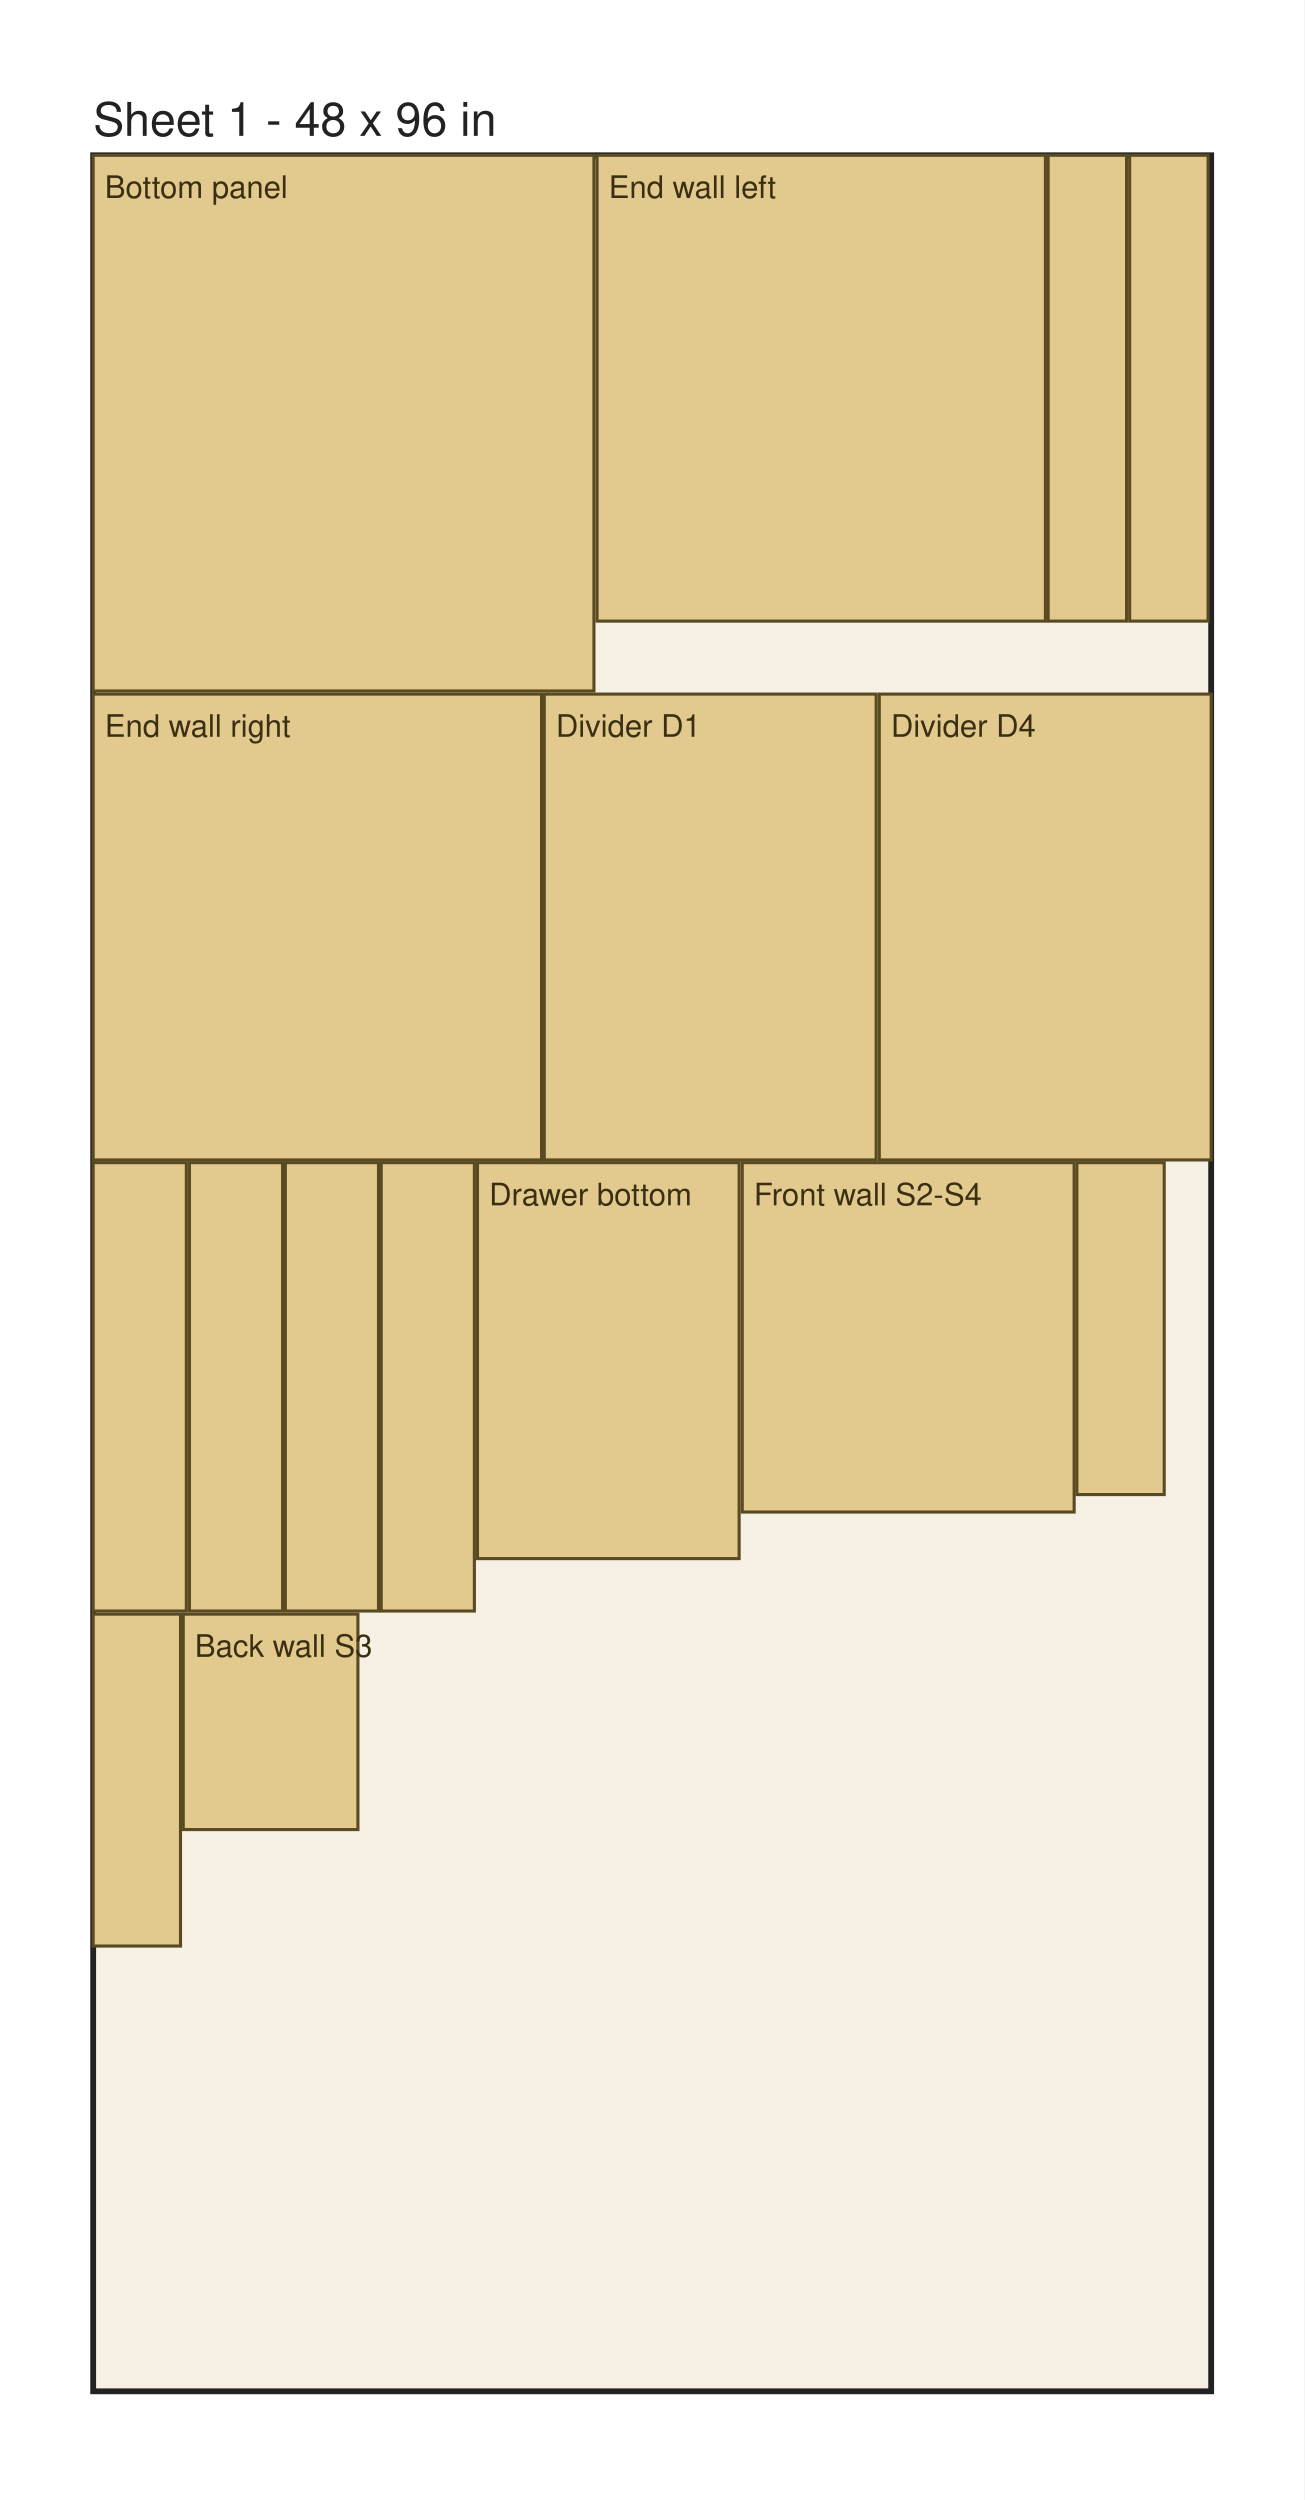
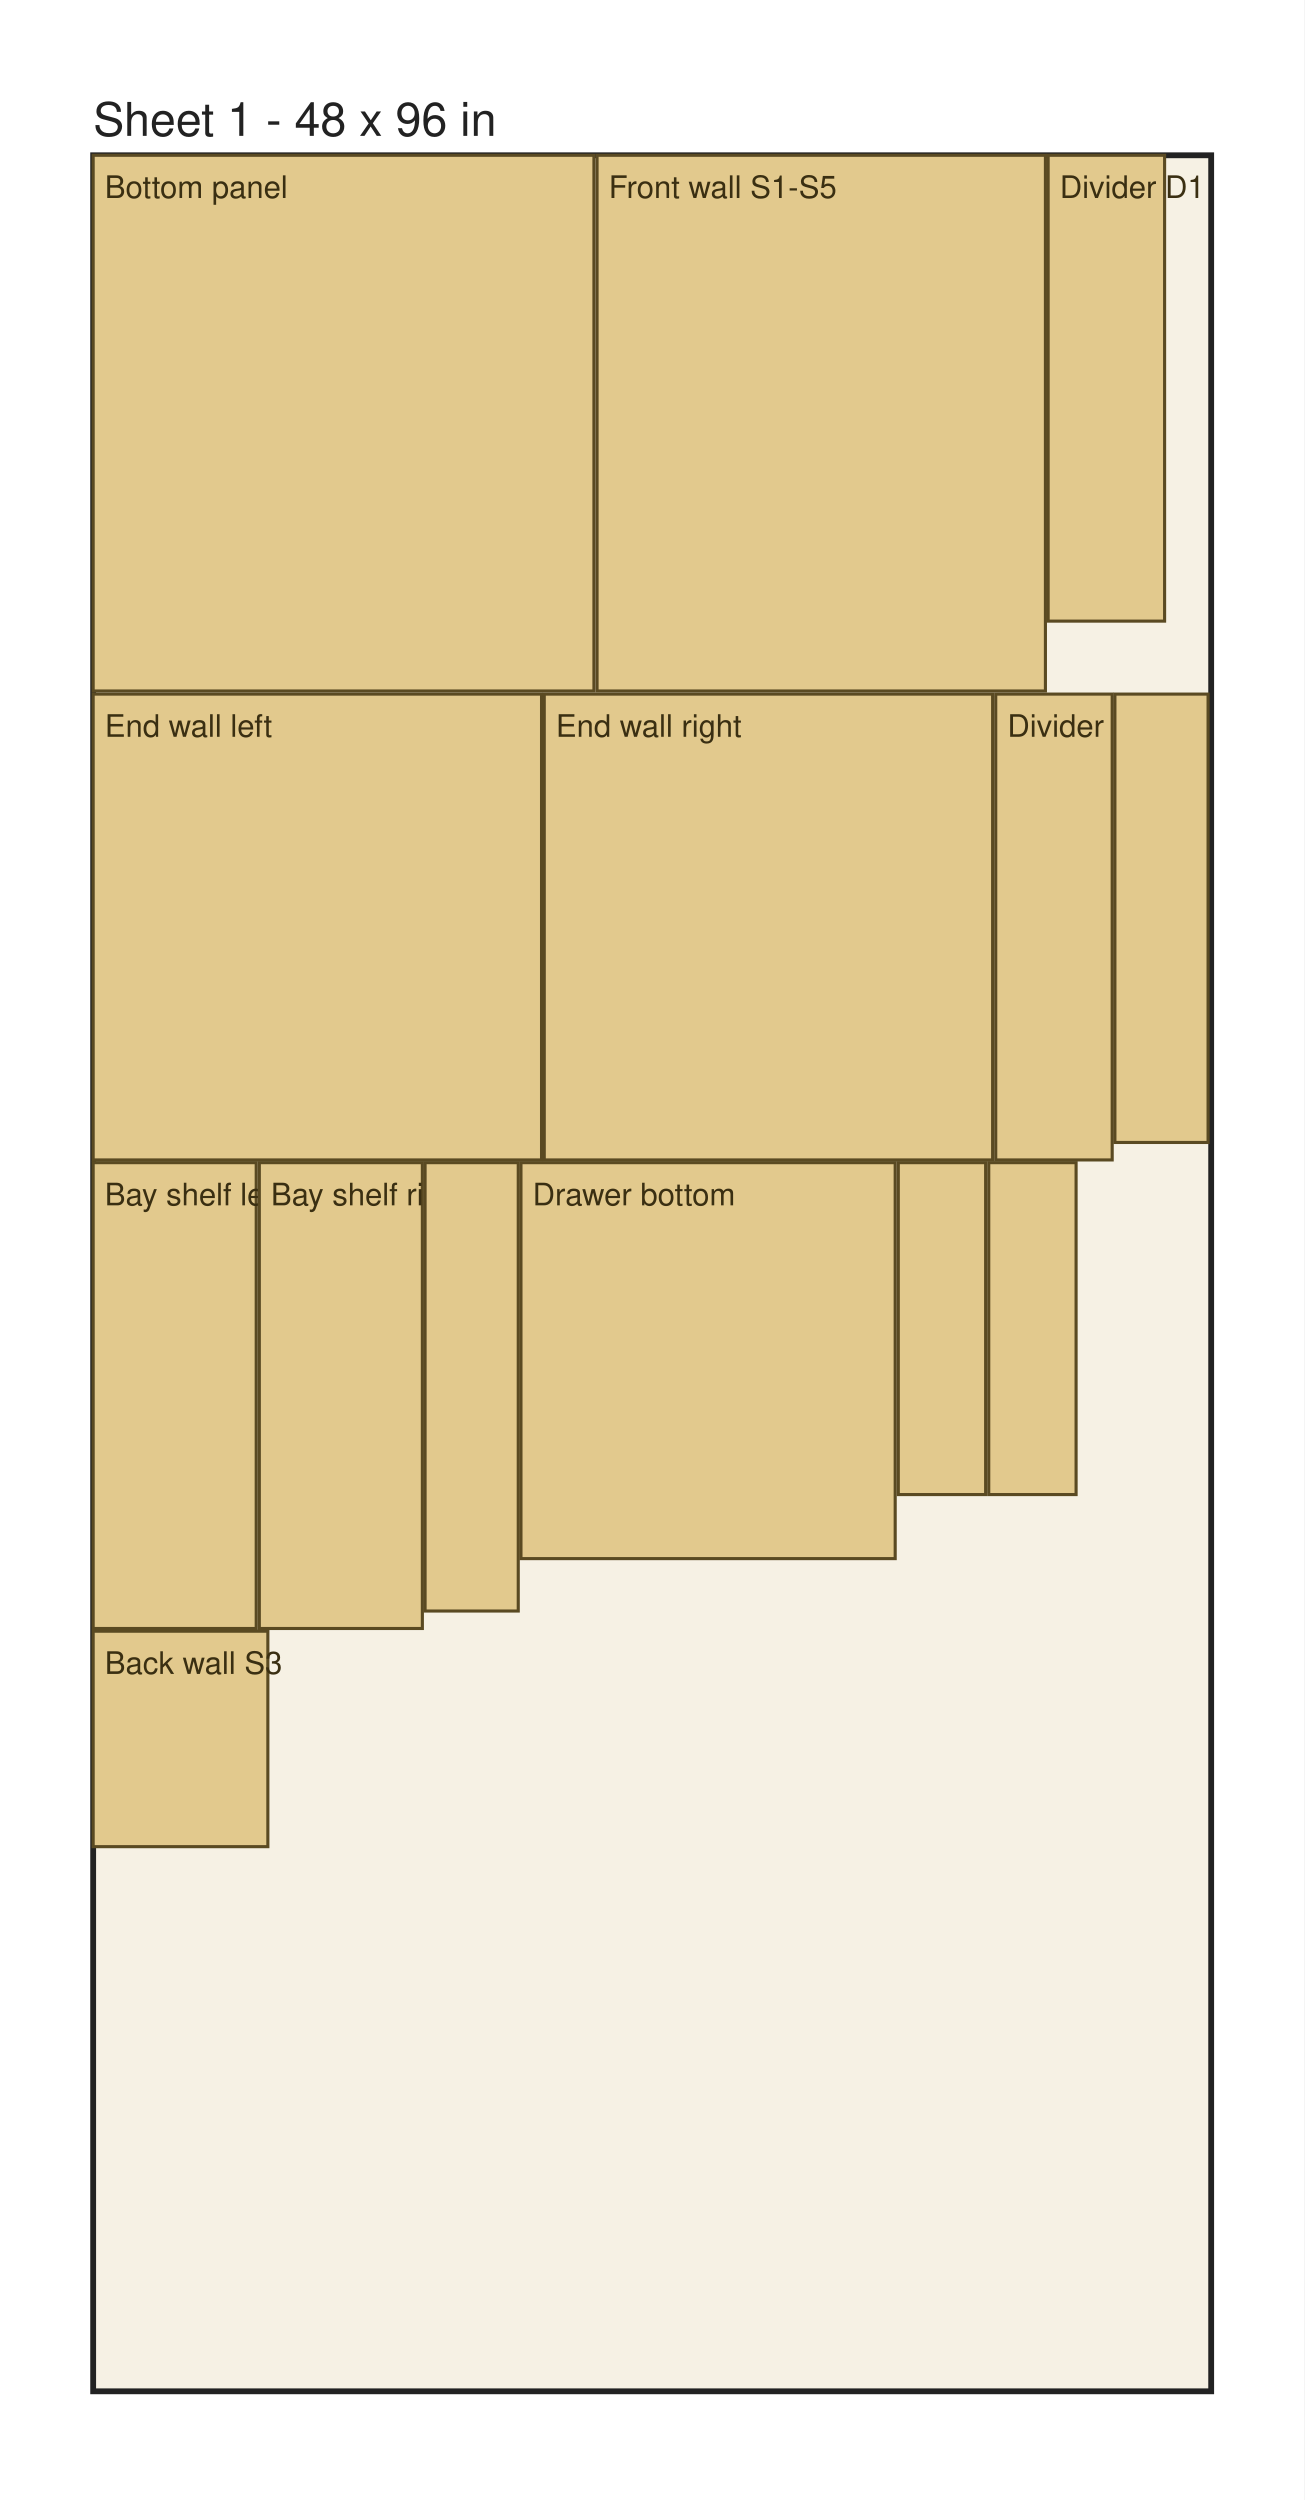
<svg xmlns="http://www.w3.org/2000/svg" viewBox="0 0 336 644" width="336" height="644" font-family="Helvetica, Arial, sans-serif">
  <rect width="336" height="644" fill="white" />
  <text x="24.0" y="35" font-size="12" fill="#222">Sheet 1 - 48 x 96 in</text>
  <rect x="24.0" y="40" width="288.0" height="576.0" fill="#f6f1e4" stroke="#222" stroke-width="1.5" />
  <rect x="24.0" y="40.0" width="129.0" height="138.0" fill="#e2c98d" stroke="#5a4a22" stroke-width="0.8" />
  <text x="27.0" y="51.0" font-size="8" fill="#3a2f12">Bottom panel</text>
-   <rect x="153.8" y="40.0" width="115.5" height="120.0" fill="#e2c98d" stroke="#5a4a22" stroke-width="0.8" />
-   <text x="156.8" y="51.0" font-size="8" fill="#3a2f12">End wall left</text>
+   <rect x="153.8" y="40.0" width="115.5" height="138.0" fill="#e2c98d" stroke="#5a4a22" stroke-width="0.8" />
+   <text x="156.8" y="51.0" font-size="8" fill="#3a2f12">Front wall S1-S5</text>
  <rect x="24.0" y="178.8" width="115.5" height="120.0" fill="#e2c98d" stroke="#5a4a22" stroke-width="0.8" />
-   <text x="27.0" y="189.8" font-size="8" fill="#3a2f12">End wall right</text>
-   <rect x="140.2" y="178.8" width="85.5" height="120.0" fill="#e2c98d" stroke="#5a4a22" stroke-width="0.8" />
-   <text x="143.2" y="189.8" font-size="8" fill="#3a2f12">Divider D1</text>
-   <rect x="226.5" y="178.8" width="85.5" height="120.0" fill="#e2c98d" stroke="#5a4a22" stroke-width="0.8" />
-   <text x="229.5" y="189.8" font-size="8" fill="#3a2f12">Divider D4</text>
-   <rect x="270.0" y="40.0" width="20.2" height="120.0" fill="#e2c98d" stroke="#5a4a22" stroke-width="0.8" />
-   <rect x="291.0" y="40.0" width="20.2" height="120.0" fill="#e2c98d" stroke="#5a4a22" stroke-width="0.8" />
-   <rect x="24.0" y="299.5" width="24.0" height="115.5" fill="#e2c98d" stroke="#5a4a22" stroke-width="0.8" />
-   <rect x="48.8" y="299.5" width="24.0" height="115.5" fill="#e2c98d" stroke="#5a4a22" stroke-width="0.8" />
-   <rect x="73.5" y="299.5" width="24.0" height="115.5" fill="#e2c98d" stroke="#5a4a22" stroke-width="0.8" />
-   <rect x="98.2" y="299.5" width="24.0" height="115.5" fill="#e2c98d" stroke="#5a4a22" stroke-width="0.8" />
-   <rect x="123.0" y="299.5" width="67.4" height="102.0" fill="#e2c98d" stroke="#5a4a22" stroke-width="0.8" />
-   <text x="126.0" y="310.5" font-size="8" fill="#3a2f12">Drawer bottom</text>
-   <rect x="191.2" y="299.5" width="85.5" height="90.0" fill="#e2c98d" stroke="#5a4a22" stroke-width="0.8" />
-   <text x="194.2" y="310.5" font-size="8" fill="#3a2f12">Front wall S2-S4</text>
-   <rect x="277.4" y="299.5" width="22.5" height="85.5" fill="#e2c98d" stroke="#5a4a22" stroke-width="0.8" />
-   <rect x="24.0" y="415.8" width="22.5" height="85.5" fill="#e2c98d" stroke="#5a4a22" stroke-width="0.8" />
-   <rect x="47.2" y="415.8" width="45.0" height="55.5" fill="#e2c98d" stroke="#5a4a22" stroke-width="0.8" />
-   <text x="50.2" y="426.8" font-size="8" fill="#3a2f12">Back wall S3</text>
+   <text x="27.0" y="189.8" font-size="8" fill="#3a2f12">End wall left</text>
+   <rect x="140.2" y="178.8" width="115.5" height="120.0" fill="#e2c98d" stroke="#5a4a22" stroke-width="0.8" />
+   <text x="143.2" y="189.8" font-size="8" fill="#3a2f12">End wall right</text>
+   <rect x="270.0" y="40.0" width="30.0" height="120.0" fill="#e2c98d" stroke="#5a4a22" stroke-width="0.8" />
+   <text x="273.0" y="51.0" font-size="8" fill="#3a2f12">Divider D1</text>
+   <rect x="256.5" y="178.8" width="30.0" height="120.0" fill="#e2c98d" stroke="#5a4a22" stroke-width="0.8" />
+   <text x="259.5" y="189.8" font-size="8" fill="#3a2f12">Divider D4</text>
+   <rect x="24.0" y="299.5" width="42.0" height="120.0" fill="#e2c98d" stroke="#5a4a22" stroke-width="0.8" />
+   <text x="27.0" y="310.5" font-size="8" fill="#3a2f12">Bay shelf left</text>
+   <rect x="66.8" y="299.5" width="42.0" height="120.0" fill="#e2c98d" stroke="#5a4a22" stroke-width="0.8" />
+   <text x="69.8" y="310.5" font-size="8" fill="#3a2f12">Bay shelf right</text>
+   <rect x="287.2" y="178.8" width="24.0" height="115.5" fill="#e2c98d" stroke="#5a4a22" stroke-width="0.8" />
+   <rect x="109.5" y="299.5" width="24.0" height="115.5" fill="#e2c98d" stroke="#5a4a22" stroke-width="0.8" />
+   <rect x="134.2" y="299.5" width="96.4" height="102.0" fill="#e2c98d" stroke="#5a4a22" stroke-width="0.8" />
+   <text x="137.2" y="310.5" font-size="8" fill="#3a2f12">Drawer bottom</text>
+   <rect x="231.4" y="299.5" width="22.5" height="85.5" fill="#e2c98d" stroke="#5a4a22" stroke-width="0.8" />
+   <rect x="254.7" y="299.5" width="22.5" height="85.5" fill="#e2c98d" stroke="#5a4a22" stroke-width="0.8" />
+   <rect x="24.0" y="420.2" width="45.0" height="55.5" fill="#e2c98d" stroke="#5a4a22" stroke-width="0.8" />
+   <text x="27.0" y="431.2" font-size="8" fill="#3a2f12">Back wall S3</text>
</svg>
